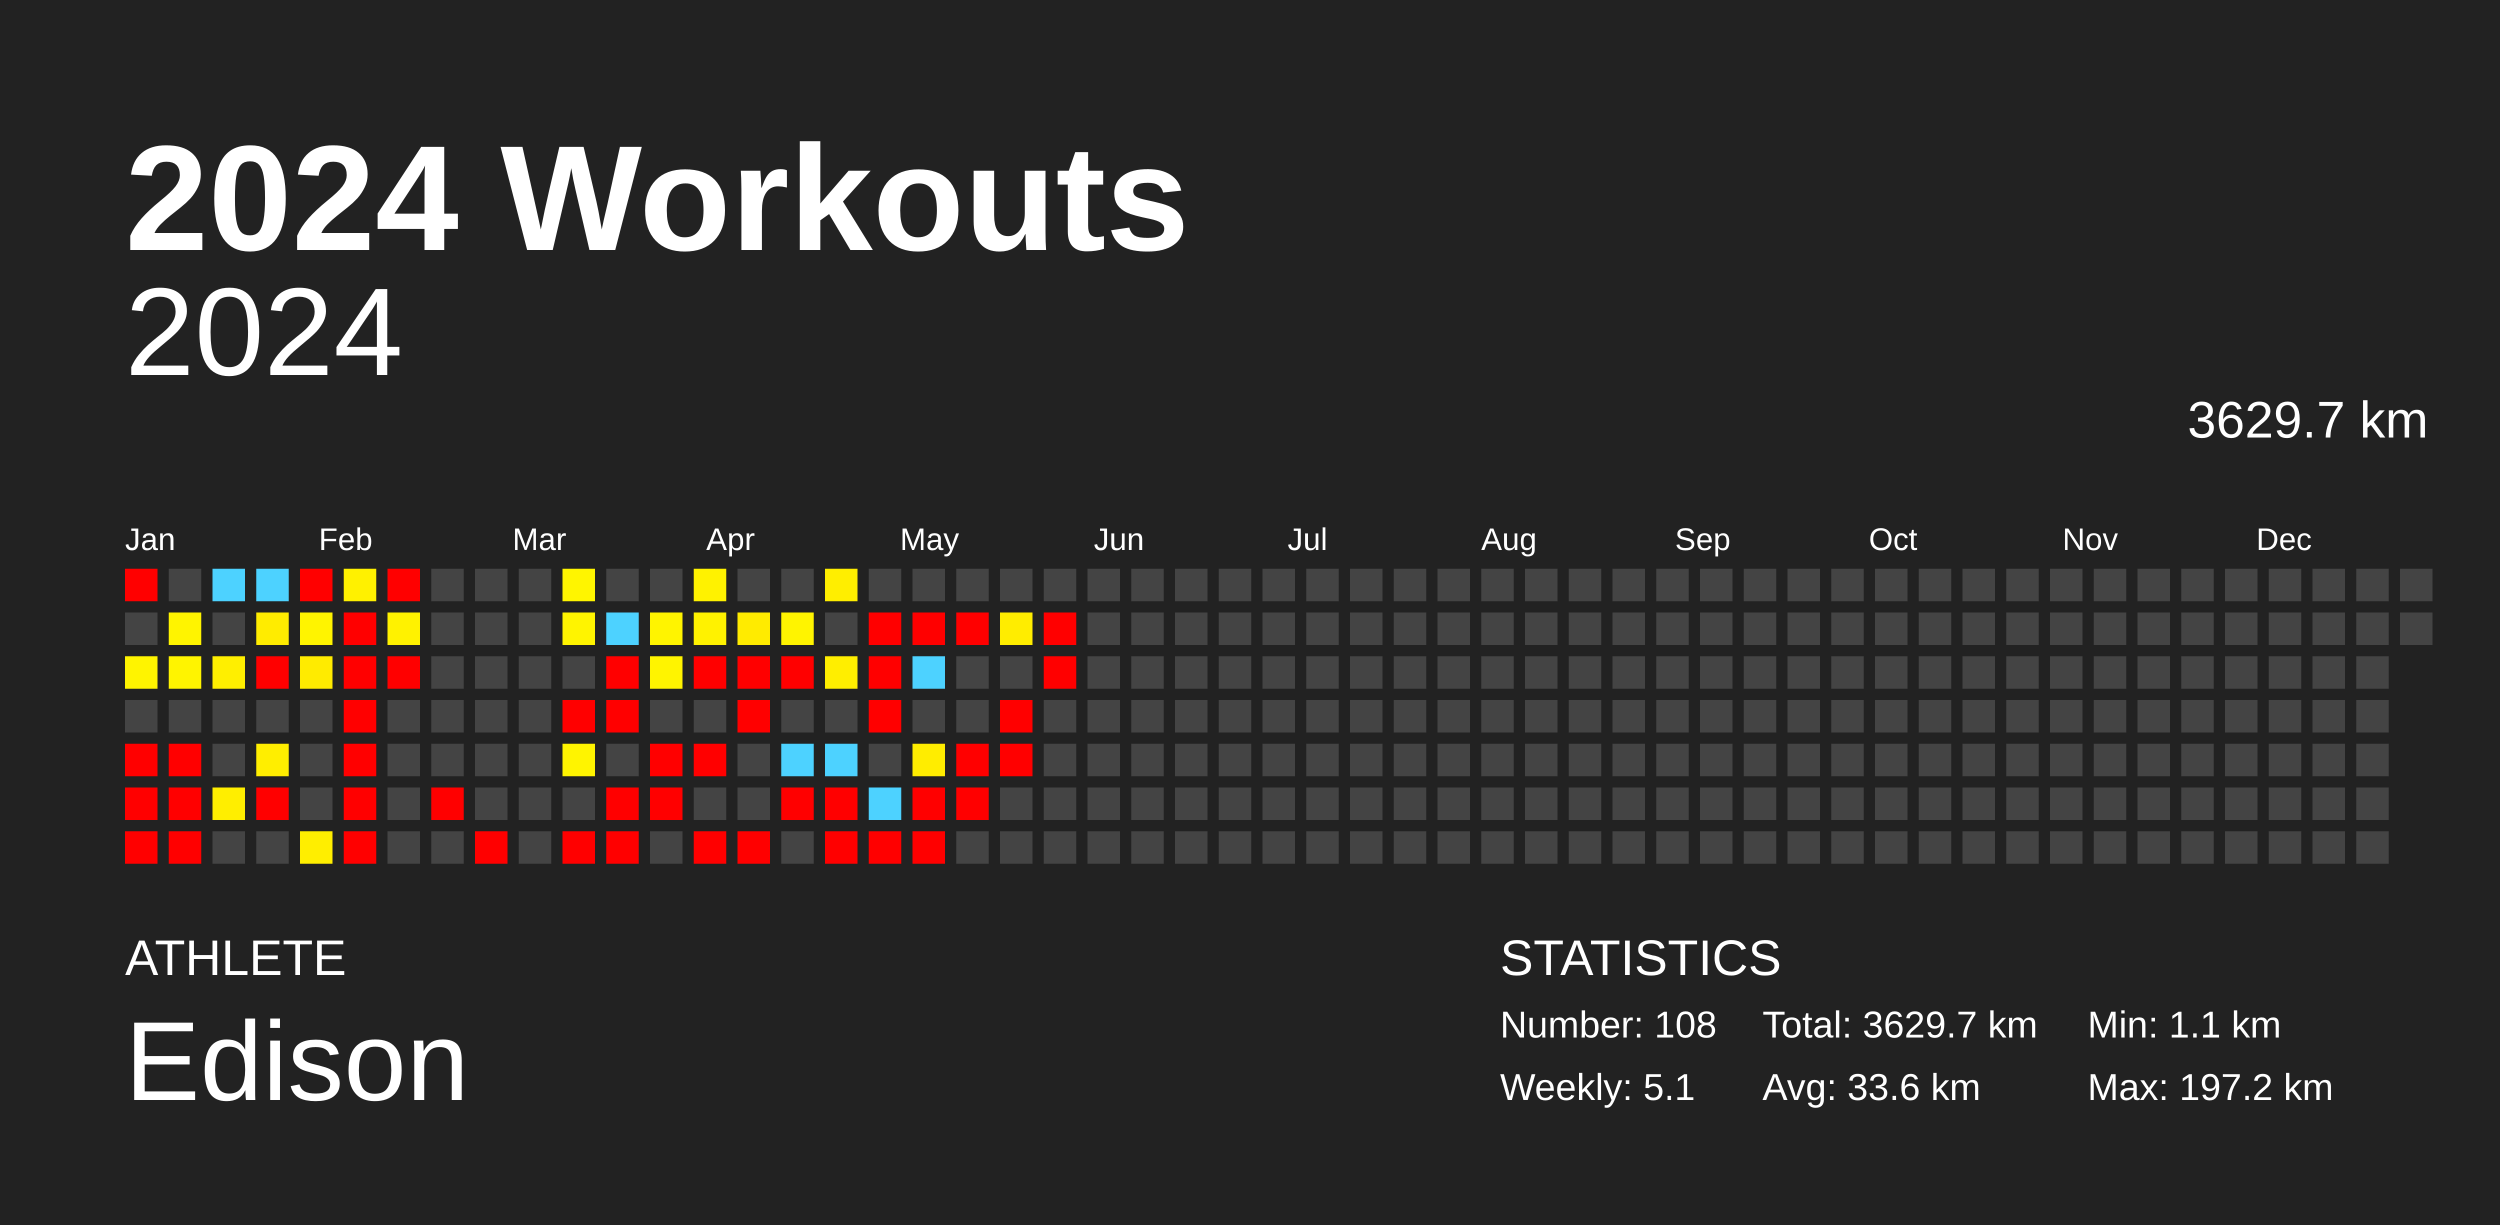
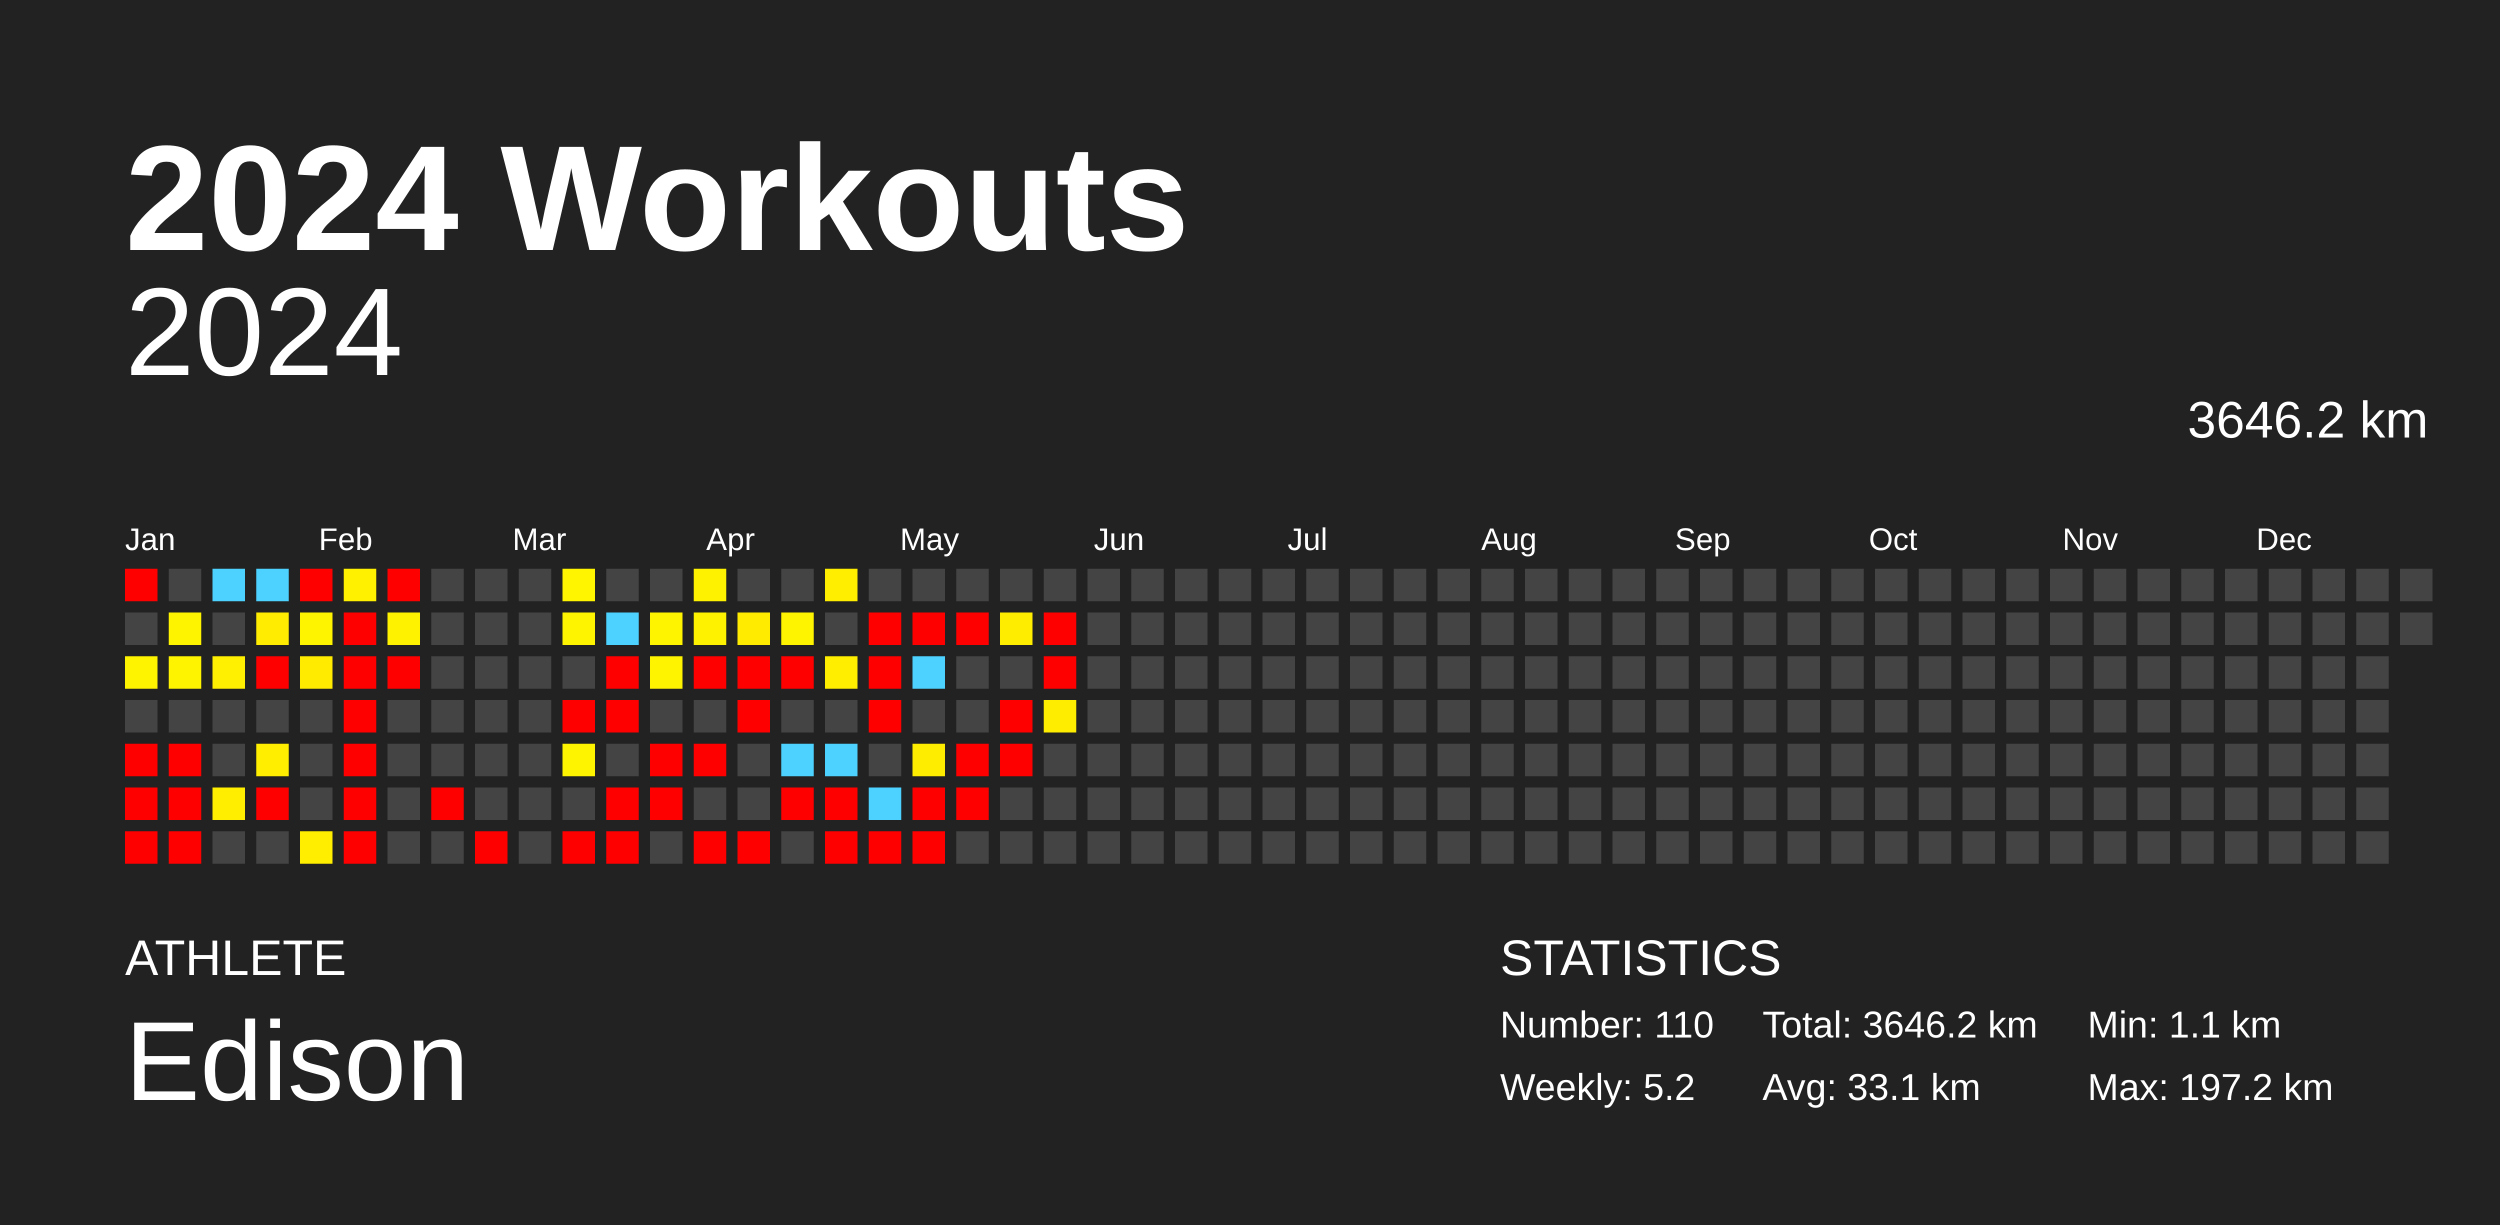
<svg xmlns="http://www.w3.org/2000/svg" baseProfile="full" height="98mm" version="1.1" viewBox="0,0,200,98" width="200mm">
  <defs />
  <rect fill="#222222" height="98" width="200" x="0" y="0" />
  <text fill="#FFFFFF" style="font-size:12px; font-family:Arial; font-weight:bold;" x="10" y="20">2024 Workouts</text>
  <text fill="#FFFFFF" style="font-size:4px; font-family:Arial" x="10" y="78">ATHLETE</text>
  <text fill="#FFFFFF" style="font-size:9px; font-family:Arial" x="10" y="88">Edison</text>
  <text fill="#FFFFFF" style="font-size:4px; font-family:Arial" x="120" y="78">STATISTICS</text>
-   <text fill="#FFFFFF" style="font-size:3px; font-family:Arial" x="120" y="83">Number: 108</text>
-   <text fill="#FFFFFF" style="font-size:3px; font-family:Arial" x="120" y="88">Weekly: 5.1</text>
-   <text fill="#FFFFFF" style="font-size:3px; font-family:Arial" x="141" y="83">Total: 3629.7 km</text>
-   <text fill="#FFFFFF" style="font-size:3px; font-family:Arial" x="141" y="88">Avg: 33.6 km</text>
+   <text fill="#FFFFFF" style="font-size:3px; font-family:Arial" x="120" y="83">Number: 110</text>
+   <text fill="#FFFFFF" style="font-size:3px; font-family:Arial" x="120" y="88">Weekly: 5.2</text>
+   <text fill="#FFFFFF" style="font-size:3px; font-family:Arial" x="141" y="83">Total: 3646.2 km</text>
+   <text fill="#FFFFFF" style="font-size:3px; font-family:Arial" x="141" y="88">Avg: 33.1 km</text>
  <text fill="#FFFFFF" style="font-size:3px; font-family:Arial" x="167" y="83">Min: 1.1 km</text>
  <text fill="#FFFFFF" style="font-size:3px; font-family:Arial" x="167" y="88">Max: 197.2 km</text>
  <text alignment-baseline="hanging" fill="#FFFFFF" style="font-size:10.0px; font-family:Arial;" x="10" y="30">2024</text>
-   <text alignment-baseline="hanging" fill="#FFFFFF" style="font-size:4.125px; font-family:Arial;" x="175" y="35">3629.7 km</text>
+   <text alignment-baseline="hanging" fill="#FFFFFF" style="font-size:4.125px; font-family:Arial;" x="175" y="35">3646.2 km</text>
  <text fill="#FFFFFF" style="font-size:2.5px; font-family:Arial" x="10.0" y="44">Jan</text>
  <text fill="#FFFFFF" style="font-size:2.5px; font-family:Arial" x="25.5" y="44">Feb</text>
  <text fill="#FFFFFF" style="font-size:2.5px; font-family:Arial" x="41.0" y="44">Mar</text>
  <text fill="#FFFFFF" style="font-size:2.5px; font-family:Arial" x="56.5" y="44">Apr</text>
  <text fill="#FFFFFF" style="font-size:2.5px; font-family:Arial" x="72.0" y="44">May</text>
  <text fill="#FFFFFF" style="font-size:2.5px; font-family:Arial" x="87.5" y="44">Jun</text>
  <text fill="#FFFFFF" style="font-size:2.5px; font-family:Arial" x="103.0" y="44">Jul</text>
  <text fill="#FFFFFF" style="font-size:2.5px; font-family:Arial" x="118.5" y="44">Aug</text>
  <text fill="#FFFFFF" style="font-size:2.5px; font-family:Arial" x="134.0" y="44">Sep</text>
  <text fill="#FFFFFF" style="font-size:2.5px; font-family:Arial" x="149.5" y="44">Oct</text>
  <text fill="#FFFFFF" style="font-size:2.5px; font-family:Arial" x="165.0" y="44">Nov</text>
  <text fill="#FFFFFF" style="font-size:2.5px; font-family:Arial" x="180.5" y="44">Dec</text>
  <rect fill="red" height="2.6" width="2.6" x="10.0" y="45.5" />
  <rect fill="#444444" height="2.6" width="2.6" x="10.0" y="49.0" />
  <rect fill="#fff400" height="2.6" width="2.6" x="10.0" y="52.5" />
  <rect fill="#444444" height="2.6" width="2.6" x="10.0" y="56.0" />
  <rect fill="red" height="2.6" width="2.6" x="10.0" y="59.5" />
  <rect fill="red" height="2.6" width="2.6" x="10.0" y="63.0" />
  <rect fill="red" height="2.6" width="2.6" x="10.0" y="66.5" />
  <rect fill="#444444" height="2.6" width="2.6" x="13.5" y="45.5" />
  <rect fill="#fff400" height="2.6" width="2.6" x="13.5" y="49.0" />
  <rect fill="#fff400" height="2.6" width="2.6" x="13.5" y="52.5" />
  <rect fill="#444444" height="2.6" width="2.6" x="13.5" y="56.0" />
  <rect fill="red" height="2.6" width="2.6" x="13.5" y="59.5" />
  <rect fill="red" height="2.6" width="2.6" x="13.5" y="63.0" />
  <rect fill="red" height="2.6" width="2.6" x="13.5" y="66.5" />
  <rect fill="#4dd2ff" height="2.6" width="2.6" x="17.0" y="45.5" />
  <rect fill="#444444" height="2.6" width="2.6" x="17.0" y="49.0" />
  <rect fill="#ffef00" height="2.6" width="2.6" x="17.0" y="52.5" />
  <rect fill="#444444" height="2.6" width="2.6" x="17.0" y="56.0" />
  <rect fill="#444444" height="2.6" width="2.6" x="17.0" y="59.5" />
  <rect fill="#ffee00" height="2.6" width="2.6" x="17.0" y="63.0" />
  <rect fill="#444444" height="2.6" width="2.6" x="17.0" y="66.5" />
  <rect fill="#4dd2ff" height="2.6" width="2.6" x="20.5" y="45.5" />
  <rect fill="#ffec00" height="2.6" width="2.6" x="20.5" y="49.0" />
  <rect fill="red" height="2.6" width="2.6" x="20.5" y="52.5" />
  <rect fill="#444444" height="2.6" width="2.6" x="20.5" y="56.0" />
  <rect fill="#ffee00" height="2.6" width="2.6" x="20.5" y="59.5" />
  <rect fill="red" height="2.6" width="2.6" x="20.5" y="63.0" />
  <rect fill="#444444" height="2.6" width="2.6" x="20.5" y="66.5" />
  <rect fill="red" height="2.6" width="2.6" x="24.0" y="45.5" />
  <rect fill="#fff400" height="2.6" width="2.6" x="24.0" y="49.0" />
  <rect fill="#ffeb00" height="2.6" width="2.6" x="24.0" y="52.5" />
  <rect fill="#444444" height="2.6" width="2.6" x="24.0" y="56.0" />
  <rect fill="#444444" height="2.6" width="2.6" x="24.0" y="59.5" />
  <rect fill="#444444" height="2.6" width="2.6" x="24.0" y="63.0" />
  <rect fill="#ffee00" height="2.6" width="2.6" x="24.0" y="66.5" />
  <rect fill="#fff100" height="2.6" width="2.6" x="27.5" y="45.5" />
  <rect fill="red" height="2.6" width="2.6" x="27.5" y="49.0" />
  <rect fill="red" height="2.6" width="2.6" x="27.5" y="52.5" />
  <rect fill="red" height="2.6" width="2.6" x="27.5" y="56.0" />
  <rect fill="red" height="2.6" width="2.6" x="27.5" y="59.5" />
  <rect fill="red" height="2.6" width="2.6" x="27.5" y="63.0" />
  <rect fill="red" height="2.6" width="2.6" x="27.5" y="66.5" />
  <rect fill="red" height="2.6" width="2.6" x="31.0" y="45.5" />
  <rect fill="#fff200" height="2.6" width="2.6" x="31.0" y="49.0" />
  <rect fill="red" height="2.6" width="2.6" x="31.0" y="52.5" />
  <rect fill="#444444" height="2.6" width="2.6" x="31.0" y="56.0" />
  <rect fill="#444444" height="2.6" width="2.6" x="31.0" y="59.5" />
  <rect fill="#444444" height="2.6" width="2.6" x="31.0" y="63.0" />
  <rect fill="#444444" height="2.6" width="2.6" x="31.0" y="66.5" />
  <rect fill="#444444" height="2.6" width="2.6" x="34.5" y="45.5" />
  <rect fill="#444444" height="2.6" width="2.6" x="34.5" y="49.0" />
  <rect fill="#444444" height="2.6" width="2.6" x="34.5" y="52.5" />
  <rect fill="#444444" height="2.6" width="2.6" x="34.5" y="56.0" />
  <rect fill="#444444" height="2.6" width="2.6" x="34.5" y="59.5" />
  <rect fill="red" height="2.6" width="2.6" x="34.5" y="63.0" />
  <rect fill="#444444" height="2.6" width="2.6" x="34.5" y="66.5" />
  <rect fill="#444444" height="2.6" width="2.6" x="38.0" y="45.5" />
  <rect fill="#444444" height="2.6" width="2.6" x="38.0" y="49.0" />
  <rect fill="#444444" height="2.6" width="2.6" x="38.0" y="52.5" />
  <rect fill="#444444" height="2.6" width="2.6" x="38.0" y="56.0" />
  <rect fill="#444444" height="2.6" width="2.6" x="38.0" y="59.5" />
  <rect fill="#444444" height="2.6" width="2.6" x="38.0" y="63.0" />
  <rect fill="red" height="2.6" width="2.6" x="38.0" y="66.5" />
  <rect fill="#444444" height="2.6" width="2.6" x="41.5" y="45.5" />
  <rect fill="#444444" height="2.6" width="2.6" x="41.5" y="49.0" />
  <rect fill="#444444" height="2.6" width="2.6" x="41.5" y="52.5" />
  <rect fill="#444444" height="2.6" width="2.6" x="41.5" y="56.0" />
  <rect fill="#444444" height="2.6" width="2.6" x="41.5" y="59.5" />
  <rect fill="#444444" height="2.6" width="2.6" x="41.5" y="63.0" />
  <rect fill="#444444" height="2.6" width="2.6" x="41.5" y="66.5" />
  <rect fill="#fff500" height="2.6" width="2.6" x="45.0" y="45.5" />
  <rect fill="#fff400" height="2.6" width="2.6" x="45.0" y="49.0" />
  <rect fill="#444444" height="2.6" width="2.6" x="45.0" y="52.5" />
  <rect fill="red" height="2.6" width="2.6" x="45.0" y="56.0" />
  <rect fill="#fff400" height="2.6" width="2.6" x="45.0" y="59.5" />
  <rect fill="#444444" height="2.6" width="2.6" x="45.0" y="63.0" />
  <rect fill="red" height="2.6" width="2.6" x="45.0" y="66.5" />
  <rect fill="#444444" height="2.6" width="2.6" x="48.5" y="45.5" />
  <rect fill="#4dd2ff" height="2.6" width="2.6" x="48.5" y="49.0" />
  <rect fill="red" height="2.6" width="2.6" x="48.5" y="52.5" />
  <rect fill="red" height="2.6" width="2.6" x="48.5" y="56.0" />
  <rect fill="#444444" height="2.6" width="2.6" x="48.5" y="59.5" />
  <rect fill="red" height="2.6" width="2.6" x="48.5" y="63.0" />
  <rect fill="red" height="2.6" width="2.6" x="48.5" y="66.5" />
  <rect fill="#444444" height="2.6" width="2.6" x="52.0" y="45.5" />
  <rect fill="#fff400" height="2.6" width="2.6" x="52.0" y="49.0" />
  <rect fill="#fff400" height="2.6" width="2.6" x="52.0" y="52.5" />
  <rect fill="#444444" height="2.6" width="2.6" x="52.0" y="56.0" />
  <rect fill="red" height="2.6" width="2.6" x="52.0" y="59.5" />
  <rect fill="red" height="2.6" width="2.6" x="52.0" y="63.0" />
  <rect fill="#444444" height="2.6" width="2.6" x="52.0" y="66.5" />
  <rect fill="#fff200" height="2.6" width="2.6" x="55.5" y="45.5" />
  <rect fill="#fff200" height="2.6" width="2.6" x="55.5" y="49.0" />
  <rect fill="red" height="2.6" width="2.6" x="55.5" y="52.5" />
  <rect fill="#444444" height="2.6" width="2.6" x="55.5" y="56.0" />
  <rect fill="red" height="2.6" width="2.6" x="55.5" y="59.5" />
  <rect fill="#444444" height="2.6" width="2.6" x="55.5" y="63.0" />
  <rect fill="red" height="2.6" width="2.6" x="55.5" y="66.5" />
  <rect fill="#444444" height="2.6" width="2.6" x="59.0" y="45.5" />
  <rect fill="#ffeb00" height="2.6" width="2.6" x="59.0" y="49.0" />
  <rect fill="red" height="2.6" width="2.6" x="59.0" y="52.5" />
  <rect fill="red" height="2.6" width="2.6" x="59.0" y="56.0" />
  <rect fill="#444444" height="2.6" width="2.6" x="59.0" y="59.5" />
  <rect fill="#444444" height="2.6" width="2.6" x="59.0" y="63.0" />
  <rect fill="red" height="2.6" width="2.6" x="59.0" y="66.5" />
  <rect fill="#444444" height="2.6" width="2.6" x="62.5" y="45.5" />
  <rect fill="#fff400" height="2.6" width="2.6" x="62.5" y="49.0" />
  <rect fill="red" height="2.6" width="2.6" x="62.5" y="52.5" />
  <rect fill="#444444" height="2.6" width="2.6" x="62.5" y="56.0" />
  <rect fill="#4dd2ff" height="2.6" width="2.6" x="62.5" y="59.5" />
  <rect fill="red" height="2.6" width="2.6" x="62.5" y="63.0" />
  <rect fill="#444444" height="2.6" width="2.6" x="62.5" y="66.5" />
  <rect fill="#ffee00" height="2.6" width="2.6" x="66.0" y="45.5" />
  <rect fill="#444444" height="2.6" width="2.6" x="66.0" y="49.0" />
  <rect fill="#ffee00" height="2.6" width="2.6" x="66.0" y="52.5" />
  <rect fill="#444444" height="2.6" width="2.6" x="66.0" y="56.0" />
  <rect fill="#4dd2ff" height="2.6" width="2.6" x="66.0" y="59.5" />
  <rect fill="red" height="2.6" width="2.6" x="66.0" y="63.0" />
  <rect fill="red" height="2.6" width="2.6" x="66.0" y="66.5" />
  <rect fill="#444444" height="2.6" width="2.6" x="69.5" y="45.5" />
  <rect fill="red" height="2.6" width="2.6" x="69.5" y="49.0" />
  <rect fill="red" height="2.6" width="2.6" x="69.5" y="52.5" />
  <rect fill="red" height="2.6" width="2.6" x="69.5" y="56.0" />
  <rect fill="#444444" height="2.6" width="2.6" x="69.5" y="59.5" />
  <rect fill="#4dd2ff" height="2.6" width="2.6" x="69.5" y="63.0" />
  <rect fill="red" height="2.6" width="2.6" x="69.5" y="66.5" />
  <rect fill="#444444" height="2.6" width="2.6" x="73.0" y="45.5" />
  <rect fill="red" height="2.6" width="2.6" x="73.0" y="49.0" />
  <rect fill="#4dd2ff" height="2.6" width="2.6" x="73.0" y="52.5" />
  <rect fill="#444444" height="2.6" width="2.6" x="73.0" y="56.0" />
  <rect fill="#ffed00" height="2.6" width="2.6" x="73.0" y="59.5" />
  <rect fill="red" height="2.6" width="2.6" x="73.0" y="63.0" />
  <rect fill="red" height="2.6" width="2.6" x="73.0" y="66.5" />
  <rect fill="#444444" height="2.6" width="2.6" x="76.5" y="45.5" />
  <rect fill="red" height="2.6" width="2.6" x="76.5" y="49.0" />
  <rect fill="#444444" height="2.6" width="2.6" x="76.5" y="52.5" />
  <rect fill="#444444" height="2.6" width="2.6" x="76.5" y="56.0" />
  <rect fill="red" height="2.6" width="2.6" x="76.5" y="59.5" />
  <rect fill="red" height="2.6" width="2.6" x="76.5" y="63.0" />
  <rect fill="#444444" height="2.6" width="2.6" x="76.5" y="66.5" />
  <rect fill="#444444" height="2.6" width="2.6" x="80.0" y="45.5" />
  <rect fill="#ffed00" height="2.6" width="2.6" x="80.0" y="49.0" />
  <rect fill="#444444" height="2.6" width="2.6" x="80.0" y="52.5" />
  <rect fill="red" height="2.6" width="2.6" x="80.0" y="56.0" />
  <rect fill="red" height="2.6" width="2.6" x="80.0" y="59.5" />
  <rect fill="#444444" height="2.6" width="2.6" x="80.0" y="63.0" />
  <rect fill="#444444" height="2.6" width="2.6" x="80.0" y="66.5" />
  <rect fill="#444444" height="2.6" width="2.6" x="83.5" y="45.5" />
  <rect fill="red" height="2.6" width="2.6" x="83.5" y="49.0" />
  <rect fill="red" height="2.6" width="2.6" x="83.5" y="52.5" />
-   <rect fill="#444444" height="2.6" width="2.6" x="83.5" y="56.0" />
+   <rect fill="#ffed00" height="2.6" width="2.6" x="83.5" y="56.0" />
  <rect fill="#444444" height="2.6" width="2.6" x="83.5" y="59.5" />
  <rect fill="#444444" height="2.6" width="2.6" x="83.5" y="63.0" />
  <rect fill="#444444" height="2.6" width="2.6" x="83.5" y="66.5" />
  <rect fill="#444444" height="2.6" width="2.6" x="87.0" y="45.5" />
  <rect fill="#444444" height="2.6" width="2.6" x="87.0" y="49.0" />
  <rect fill="#444444" height="2.6" width="2.6" x="87.0" y="52.5" />
  <rect fill="#444444" height="2.6" width="2.6" x="87.0" y="56.0" />
  <rect fill="#444444" height="2.6" width="2.6" x="87.0" y="59.5" />
  <rect fill="#444444" height="2.6" width="2.6" x="87.0" y="63.0" />
  <rect fill="#444444" height="2.6" width="2.6" x="87.0" y="66.5" />
  <rect fill="#444444" height="2.6" width="2.6" x="90.5" y="45.5" />
  <rect fill="#444444" height="2.6" width="2.6" x="90.5" y="49.0" />
  <rect fill="#444444" height="2.6" width="2.6" x="90.5" y="52.5" />
  <rect fill="#444444" height="2.6" width="2.6" x="90.5" y="56.0" />
  <rect fill="#444444" height="2.6" width="2.6" x="90.5" y="59.5" />
  <rect fill="#444444" height="2.6" width="2.6" x="90.5" y="63.0" />
  <rect fill="#444444" height="2.6" width="2.6" x="90.5" y="66.5" />
  <rect fill="#444444" height="2.6" width="2.6" x="94.0" y="45.5" />
  <rect fill="#444444" height="2.6" width="2.6" x="94.0" y="49.0" />
  <rect fill="#444444" height="2.6" width="2.6" x="94.0" y="52.5" />
  <rect fill="#444444" height="2.6" width="2.6" x="94.0" y="56.0" />
  <rect fill="#444444" height="2.6" width="2.6" x="94.0" y="59.5" />
  <rect fill="#444444" height="2.6" width="2.6" x="94.0" y="63.0" />
  <rect fill="#444444" height="2.6" width="2.6" x="94.0" y="66.5" />
  <rect fill="#444444" height="2.6" width="2.6" x="97.5" y="45.5" />
  <rect fill="#444444" height="2.6" width="2.6" x="97.5" y="49.0" />
  <rect fill="#444444" height="2.6" width="2.6" x="97.5" y="52.5" />
  <rect fill="#444444" height="2.6" width="2.6" x="97.5" y="56.0" />
  <rect fill="#444444" height="2.6" width="2.6" x="97.5" y="59.5" />
  <rect fill="#444444" height="2.6" width="2.6" x="97.5" y="63.0" />
  <rect fill="#444444" height="2.6" width="2.6" x="97.5" y="66.5" />
  <rect fill="#444444" height="2.6" width="2.6" x="101.0" y="45.5" />
  <rect fill="#444444" height="2.6" width="2.6" x="101.0" y="49.0" />
  <rect fill="#444444" height="2.6" width="2.6" x="101.0" y="52.5" />
  <rect fill="#444444" height="2.6" width="2.6" x="101.0" y="56.0" />
  <rect fill="#444444" height="2.6" width="2.6" x="101.0" y="59.5" />
  <rect fill="#444444" height="2.6" width="2.6" x="101.0" y="63.0" />
  <rect fill="#444444" height="2.6" width="2.6" x="101.0" y="66.5" />
  <rect fill="#444444" height="2.6" width="2.6" x="104.5" y="45.5" />
  <rect fill="#444444" height="2.6" width="2.6" x="104.5" y="49.0" />
  <rect fill="#444444" height="2.6" width="2.6" x="104.5" y="52.5" />
  <rect fill="#444444" height="2.6" width="2.6" x="104.5" y="56.0" />
  <rect fill="#444444" height="2.6" width="2.6" x="104.5" y="59.5" />
  <rect fill="#444444" height="2.6" width="2.6" x="104.5" y="63.0" />
  <rect fill="#444444" height="2.6" width="2.6" x="104.5" y="66.5" />
  <rect fill="#444444" height="2.6" width="2.6" x="108.0" y="45.5" />
  <rect fill="#444444" height="2.6" width="2.6" x="108.0" y="49.0" />
  <rect fill="#444444" height="2.6" width="2.6" x="108.0" y="52.5" />
  <rect fill="#444444" height="2.6" width="2.6" x="108.0" y="56.0" />
  <rect fill="#444444" height="2.6" width="2.6" x="108.0" y="59.5" />
  <rect fill="#444444" height="2.6" width="2.6" x="108.0" y="63.0" />
  <rect fill="#444444" height="2.6" width="2.6" x="108.0" y="66.5" />
  <rect fill="#444444" height="2.6" width="2.6" x="111.5" y="45.5" />
  <rect fill="#444444" height="2.6" width="2.6" x="111.5" y="49.0" />
  <rect fill="#444444" height="2.6" width="2.6" x="111.5" y="52.5" />
  <rect fill="#444444" height="2.6" width="2.6" x="111.5" y="56.0" />
  <rect fill="#444444" height="2.6" width="2.6" x="111.5" y="59.5" />
  <rect fill="#444444" height="2.6" width="2.6" x="111.5" y="63.0" />
  <rect fill="#444444" height="2.6" width="2.6" x="111.5" y="66.5" />
  <rect fill="#444444" height="2.6" width="2.6" x="115.0" y="45.5" />
  <rect fill="#444444" height="2.6" width="2.6" x="115.0" y="49.0" />
  <rect fill="#444444" height="2.6" width="2.6" x="115.0" y="52.5" />
  <rect fill="#444444" height="2.6" width="2.6" x="115.0" y="56.0" />
  <rect fill="#444444" height="2.6" width="2.6" x="115.0" y="59.5" />
  <rect fill="#444444" height="2.6" width="2.6" x="115.0" y="63.0" />
  <rect fill="#444444" height="2.6" width="2.6" x="115.0" y="66.5" />
  <rect fill="#444444" height="2.6" width="2.6" x="118.5" y="45.5" />
  <rect fill="#444444" height="2.6" width="2.6" x="118.5" y="49.0" />
  <rect fill="#444444" height="2.6" width="2.6" x="118.5" y="52.5" />
  <rect fill="#444444" height="2.6" width="2.6" x="118.5" y="56.0" />
  <rect fill="#444444" height="2.6" width="2.6" x="118.5" y="59.5" />
  <rect fill="#444444" height="2.6" width="2.6" x="118.5" y="63.0" />
  <rect fill="#444444" height="2.6" width="2.6" x="118.5" y="66.5" />
  <rect fill="#444444" height="2.6" width="2.6" x="122.0" y="45.5" />
  <rect fill="#444444" height="2.6" width="2.6" x="122.0" y="49.0" />
  <rect fill="#444444" height="2.6" width="2.6" x="122.0" y="52.5" />
  <rect fill="#444444" height="2.6" width="2.6" x="122.0" y="56.0" />
  <rect fill="#444444" height="2.6" width="2.6" x="122.0" y="59.5" />
  <rect fill="#444444" height="2.6" width="2.6" x="122.0" y="63.0" />
  <rect fill="#444444" height="2.6" width="2.6" x="122.0" y="66.5" />
  <rect fill="#444444" height="2.6" width="2.6" x="125.5" y="45.5" />
  <rect fill="#444444" height="2.6" width="2.6" x="125.5" y="49.0" />
  <rect fill="#444444" height="2.6" width="2.6" x="125.5" y="52.5" />
  <rect fill="#444444" height="2.6" width="2.6" x="125.5" y="56.0" />
  <rect fill="#444444" height="2.6" width="2.6" x="125.5" y="59.5" />
  <rect fill="#444444" height="2.6" width="2.6" x="125.5" y="63.0" />
  <rect fill="#444444" height="2.6" width="2.6" x="125.5" y="66.5" />
  <rect fill="#444444" height="2.6" width="2.6" x="129.0" y="45.5" />
  <rect fill="#444444" height="2.6" width="2.6" x="129.0" y="49.0" />
  <rect fill="#444444" height="2.6" width="2.6" x="129.0" y="52.5" />
  <rect fill="#444444" height="2.6" width="2.6" x="129.0" y="56.0" />
  <rect fill="#444444" height="2.6" width="2.6" x="129.0" y="59.5" />
  <rect fill="#444444" height="2.6" width="2.6" x="129.0" y="63.0" />
  <rect fill="#444444" height="2.6" width="2.6" x="129.0" y="66.5" />
  <rect fill="#444444" height="2.6" width="2.6" x="132.5" y="45.5" />
  <rect fill="#444444" height="2.6" width="2.6" x="132.5" y="49.0" />
  <rect fill="#444444" height="2.6" width="2.6" x="132.5" y="52.5" />
  <rect fill="#444444" height="2.6" width="2.6" x="132.5" y="56.0" />
  <rect fill="#444444" height="2.6" width="2.6" x="132.5" y="59.5" />
  <rect fill="#444444" height="2.6" width="2.6" x="132.5" y="63.0" />
  <rect fill="#444444" height="2.6" width="2.6" x="132.5" y="66.5" />
  <rect fill="#444444" height="2.6" width="2.6" x="136.0" y="45.5" />
  <rect fill="#444444" height="2.6" width="2.6" x="136.0" y="49.0" />
  <rect fill="#444444" height="2.6" width="2.6" x="136.0" y="52.5" />
  <rect fill="#444444" height="2.6" width="2.6" x="136.0" y="56.0" />
  <rect fill="#444444" height="2.6" width="2.6" x="136.0" y="59.5" />
  <rect fill="#444444" height="2.6" width="2.6" x="136.0" y="63.0" />
  <rect fill="#444444" height="2.6" width="2.6" x="136.0" y="66.5" />
  <rect fill="#444444" height="2.6" width="2.6" x="139.5" y="45.5" />
  <rect fill="#444444" height="2.6" width="2.6" x="139.5" y="49.0" />
  <rect fill="#444444" height="2.6" width="2.6" x="139.5" y="52.5" />
  <rect fill="#444444" height="2.6" width="2.6" x="139.5" y="56.0" />
  <rect fill="#444444" height="2.6" width="2.6" x="139.5" y="59.5" />
  <rect fill="#444444" height="2.6" width="2.6" x="139.5" y="63.0" />
  <rect fill="#444444" height="2.6" width="2.6" x="139.5" y="66.5" />
  <rect fill="#444444" height="2.6" width="2.6" x="143.0" y="45.5" />
  <rect fill="#444444" height="2.6" width="2.6" x="143.0" y="49.0" />
  <rect fill="#444444" height="2.6" width="2.6" x="143.0" y="52.5" />
  <rect fill="#444444" height="2.6" width="2.6" x="143.0" y="56.0" />
  <rect fill="#444444" height="2.6" width="2.6" x="143.0" y="59.5" />
  <rect fill="#444444" height="2.6" width="2.6" x="143.0" y="63.0" />
  <rect fill="#444444" height="2.6" width="2.6" x="143.0" y="66.5" />
  <rect fill="#444444" height="2.6" width="2.6" x="146.5" y="45.5" />
  <rect fill="#444444" height="2.6" width="2.6" x="146.5" y="49.0" />
  <rect fill="#444444" height="2.6" width="2.6" x="146.5" y="52.5" />
  <rect fill="#444444" height="2.6" width="2.6" x="146.5" y="56.0" />
  <rect fill="#444444" height="2.6" width="2.6" x="146.5" y="59.5" />
  <rect fill="#444444" height="2.6" width="2.6" x="146.5" y="63.0" />
  <rect fill="#444444" height="2.6" width="2.6" x="146.5" y="66.5" />
  <rect fill="#444444" height="2.6" width="2.6" x="150.0" y="45.5" />
  <rect fill="#444444" height="2.6" width="2.6" x="150.0" y="49.0" />
  <rect fill="#444444" height="2.6" width="2.6" x="150.0" y="52.5" />
  <rect fill="#444444" height="2.6" width="2.6" x="150.0" y="56.0" />
  <rect fill="#444444" height="2.6" width="2.6" x="150.0" y="59.5" />
  <rect fill="#444444" height="2.6" width="2.6" x="150.0" y="63.0" />
  <rect fill="#444444" height="2.6" width="2.6" x="150.0" y="66.5" />
  <rect fill="#444444" height="2.6" width="2.6" x="153.5" y="45.5" />
  <rect fill="#444444" height="2.6" width="2.6" x="153.5" y="49.0" />
  <rect fill="#444444" height="2.6" width="2.6" x="153.5" y="52.5" />
  <rect fill="#444444" height="2.6" width="2.6" x="153.5" y="56.0" />
  <rect fill="#444444" height="2.6" width="2.6" x="153.5" y="59.5" />
  <rect fill="#444444" height="2.6" width="2.6" x="153.5" y="63.0" />
  <rect fill="#444444" height="2.6" width="2.6" x="153.5" y="66.5" />
  <rect fill="#444444" height="2.6" width="2.6" x="157.0" y="45.5" />
  <rect fill="#444444" height="2.6" width="2.6" x="157.0" y="49.0" />
  <rect fill="#444444" height="2.6" width="2.6" x="157.0" y="52.5" />
  <rect fill="#444444" height="2.6" width="2.6" x="157.0" y="56.0" />
  <rect fill="#444444" height="2.6" width="2.6" x="157.0" y="59.5" />
  <rect fill="#444444" height="2.6" width="2.6" x="157.0" y="63.0" />
  <rect fill="#444444" height="2.6" width="2.6" x="157.0" y="66.5" />
  <rect fill="#444444" height="2.6" width="2.6" x="160.5" y="45.5" />
  <rect fill="#444444" height="2.6" width="2.6" x="160.5" y="49.0" />
  <rect fill="#444444" height="2.6" width="2.6" x="160.5" y="52.5" />
  <rect fill="#444444" height="2.6" width="2.6" x="160.5" y="56.0" />
  <rect fill="#444444" height="2.6" width="2.6" x="160.5" y="59.5" />
  <rect fill="#444444" height="2.6" width="2.6" x="160.5" y="63.0" />
  <rect fill="#444444" height="2.6" width="2.6" x="160.5" y="66.5" />
  <rect fill="#444444" height="2.6" width="2.6" x="164.0" y="45.5" />
  <rect fill="#444444" height="2.6" width="2.6" x="164.0" y="49.0" />
  <rect fill="#444444" height="2.6" width="2.6" x="164.0" y="52.5" />
  <rect fill="#444444" height="2.6" width="2.6" x="164.0" y="56.0" />
  <rect fill="#444444" height="2.6" width="2.6" x="164.0" y="59.5" />
  <rect fill="#444444" height="2.6" width="2.6" x="164.0" y="63.0" />
  <rect fill="#444444" height="2.6" width="2.6" x="164.0" y="66.5" />
  <rect fill="#444444" height="2.6" width="2.6" x="167.5" y="45.5" />
  <rect fill="#444444" height="2.6" width="2.6" x="167.5" y="49.0" />
  <rect fill="#444444" height="2.6" width="2.6" x="167.5" y="52.5" />
  <rect fill="#444444" height="2.6" width="2.6" x="167.5" y="56.0" />
  <rect fill="#444444" height="2.6" width="2.6" x="167.5" y="59.5" />
  <rect fill="#444444" height="2.6" width="2.6" x="167.5" y="63.0" />
  <rect fill="#444444" height="2.6" width="2.6" x="167.5" y="66.5" />
  <rect fill="#444444" height="2.6" width="2.6" x="171.0" y="45.5" />
  <rect fill="#444444" height="2.6" width="2.6" x="171.0" y="49.0" />
  <rect fill="#444444" height="2.6" width="2.6" x="171.0" y="52.5" />
  <rect fill="#444444" height="2.6" width="2.6" x="171.0" y="56.0" />
  <rect fill="#444444" height="2.6" width="2.6" x="171.0" y="59.5" />
  <rect fill="#444444" height="2.6" width="2.6" x="171.0" y="63.0" />
  <rect fill="#444444" height="2.6" width="2.6" x="171.0" y="66.5" />
  <rect fill="#444444" height="2.6" width="2.6" x="174.5" y="45.5" />
  <rect fill="#444444" height="2.6" width="2.6" x="174.5" y="49.0" />
  <rect fill="#444444" height="2.6" width="2.6" x="174.5" y="52.5" />
  <rect fill="#444444" height="2.6" width="2.6" x="174.5" y="56.0" />
  <rect fill="#444444" height="2.6" width="2.6" x="174.5" y="59.5" />
  <rect fill="#444444" height="2.6" width="2.6" x="174.5" y="63.0" />
  <rect fill="#444444" height="2.6" width="2.6" x="174.5" y="66.5" />
  <rect fill="#444444" height="2.6" width="2.6" x="178.0" y="45.5" />
  <rect fill="#444444" height="2.6" width="2.6" x="178.0" y="49.0" />
  <rect fill="#444444" height="2.6" width="2.6" x="178.0" y="52.5" />
  <rect fill="#444444" height="2.6" width="2.6" x="178.0" y="56.0" />
  <rect fill="#444444" height="2.6" width="2.6" x="178.0" y="59.5" />
  <rect fill="#444444" height="2.6" width="2.6" x="178.0" y="63.0" />
  <rect fill="#444444" height="2.6" width="2.6" x="178.0" y="66.5" />
  <rect fill="#444444" height="2.6" width="2.6" x="181.5" y="45.5" />
  <rect fill="#444444" height="2.6" width="2.6" x="181.5" y="49.0" />
  <rect fill="#444444" height="2.6" width="2.6" x="181.5" y="52.5" />
  <rect fill="#444444" height="2.6" width="2.6" x="181.5" y="56.0" />
  <rect fill="#444444" height="2.6" width="2.6" x="181.5" y="59.5" />
  <rect fill="#444444" height="2.6" width="2.6" x="181.5" y="63.0" />
  <rect fill="#444444" height="2.6" width="2.6" x="181.5" y="66.5" />
  <rect fill="#444444" height="2.6" width="2.6" x="185.0" y="45.5" />
  <rect fill="#444444" height="2.6" width="2.6" x="185.0" y="49.0" />
  <rect fill="#444444" height="2.6" width="2.6" x="185.0" y="52.5" />
  <rect fill="#444444" height="2.6" width="2.6" x="185.0" y="56.0" />
  <rect fill="#444444" height="2.6" width="2.6" x="185.0" y="59.5" />
  <rect fill="#444444" height="2.6" width="2.6" x="185.0" y="63.0" />
  <rect fill="#444444" height="2.6" width="2.6" x="185.0" y="66.5" />
  <rect fill="#444444" height="2.6" width="2.6" x="188.5" y="45.5" />
  <rect fill="#444444" height="2.6" width="2.6" x="188.5" y="49.0" />
  <rect fill="#444444" height="2.6" width="2.6" x="188.5" y="52.5" />
  <rect fill="#444444" height="2.6" width="2.6" x="188.5" y="56.0" />
  <rect fill="#444444" height="2.6" width="2.6" x="188.5" y="59.5" />
  <rect fill="#444444" height="2.6" width="2.6" x="188.5" y="63.0" />
  <rect fill="#444444" height="2.6" width="2.6" x="188.5" y="66.5" />
  <rect fill="#444444" height="2.6" width="2.6" x="192.0" y="45.5" />
  <rect fill="#444444" height="2.6" width="2.6" x="192.0" y="49.0" />
</svg>
